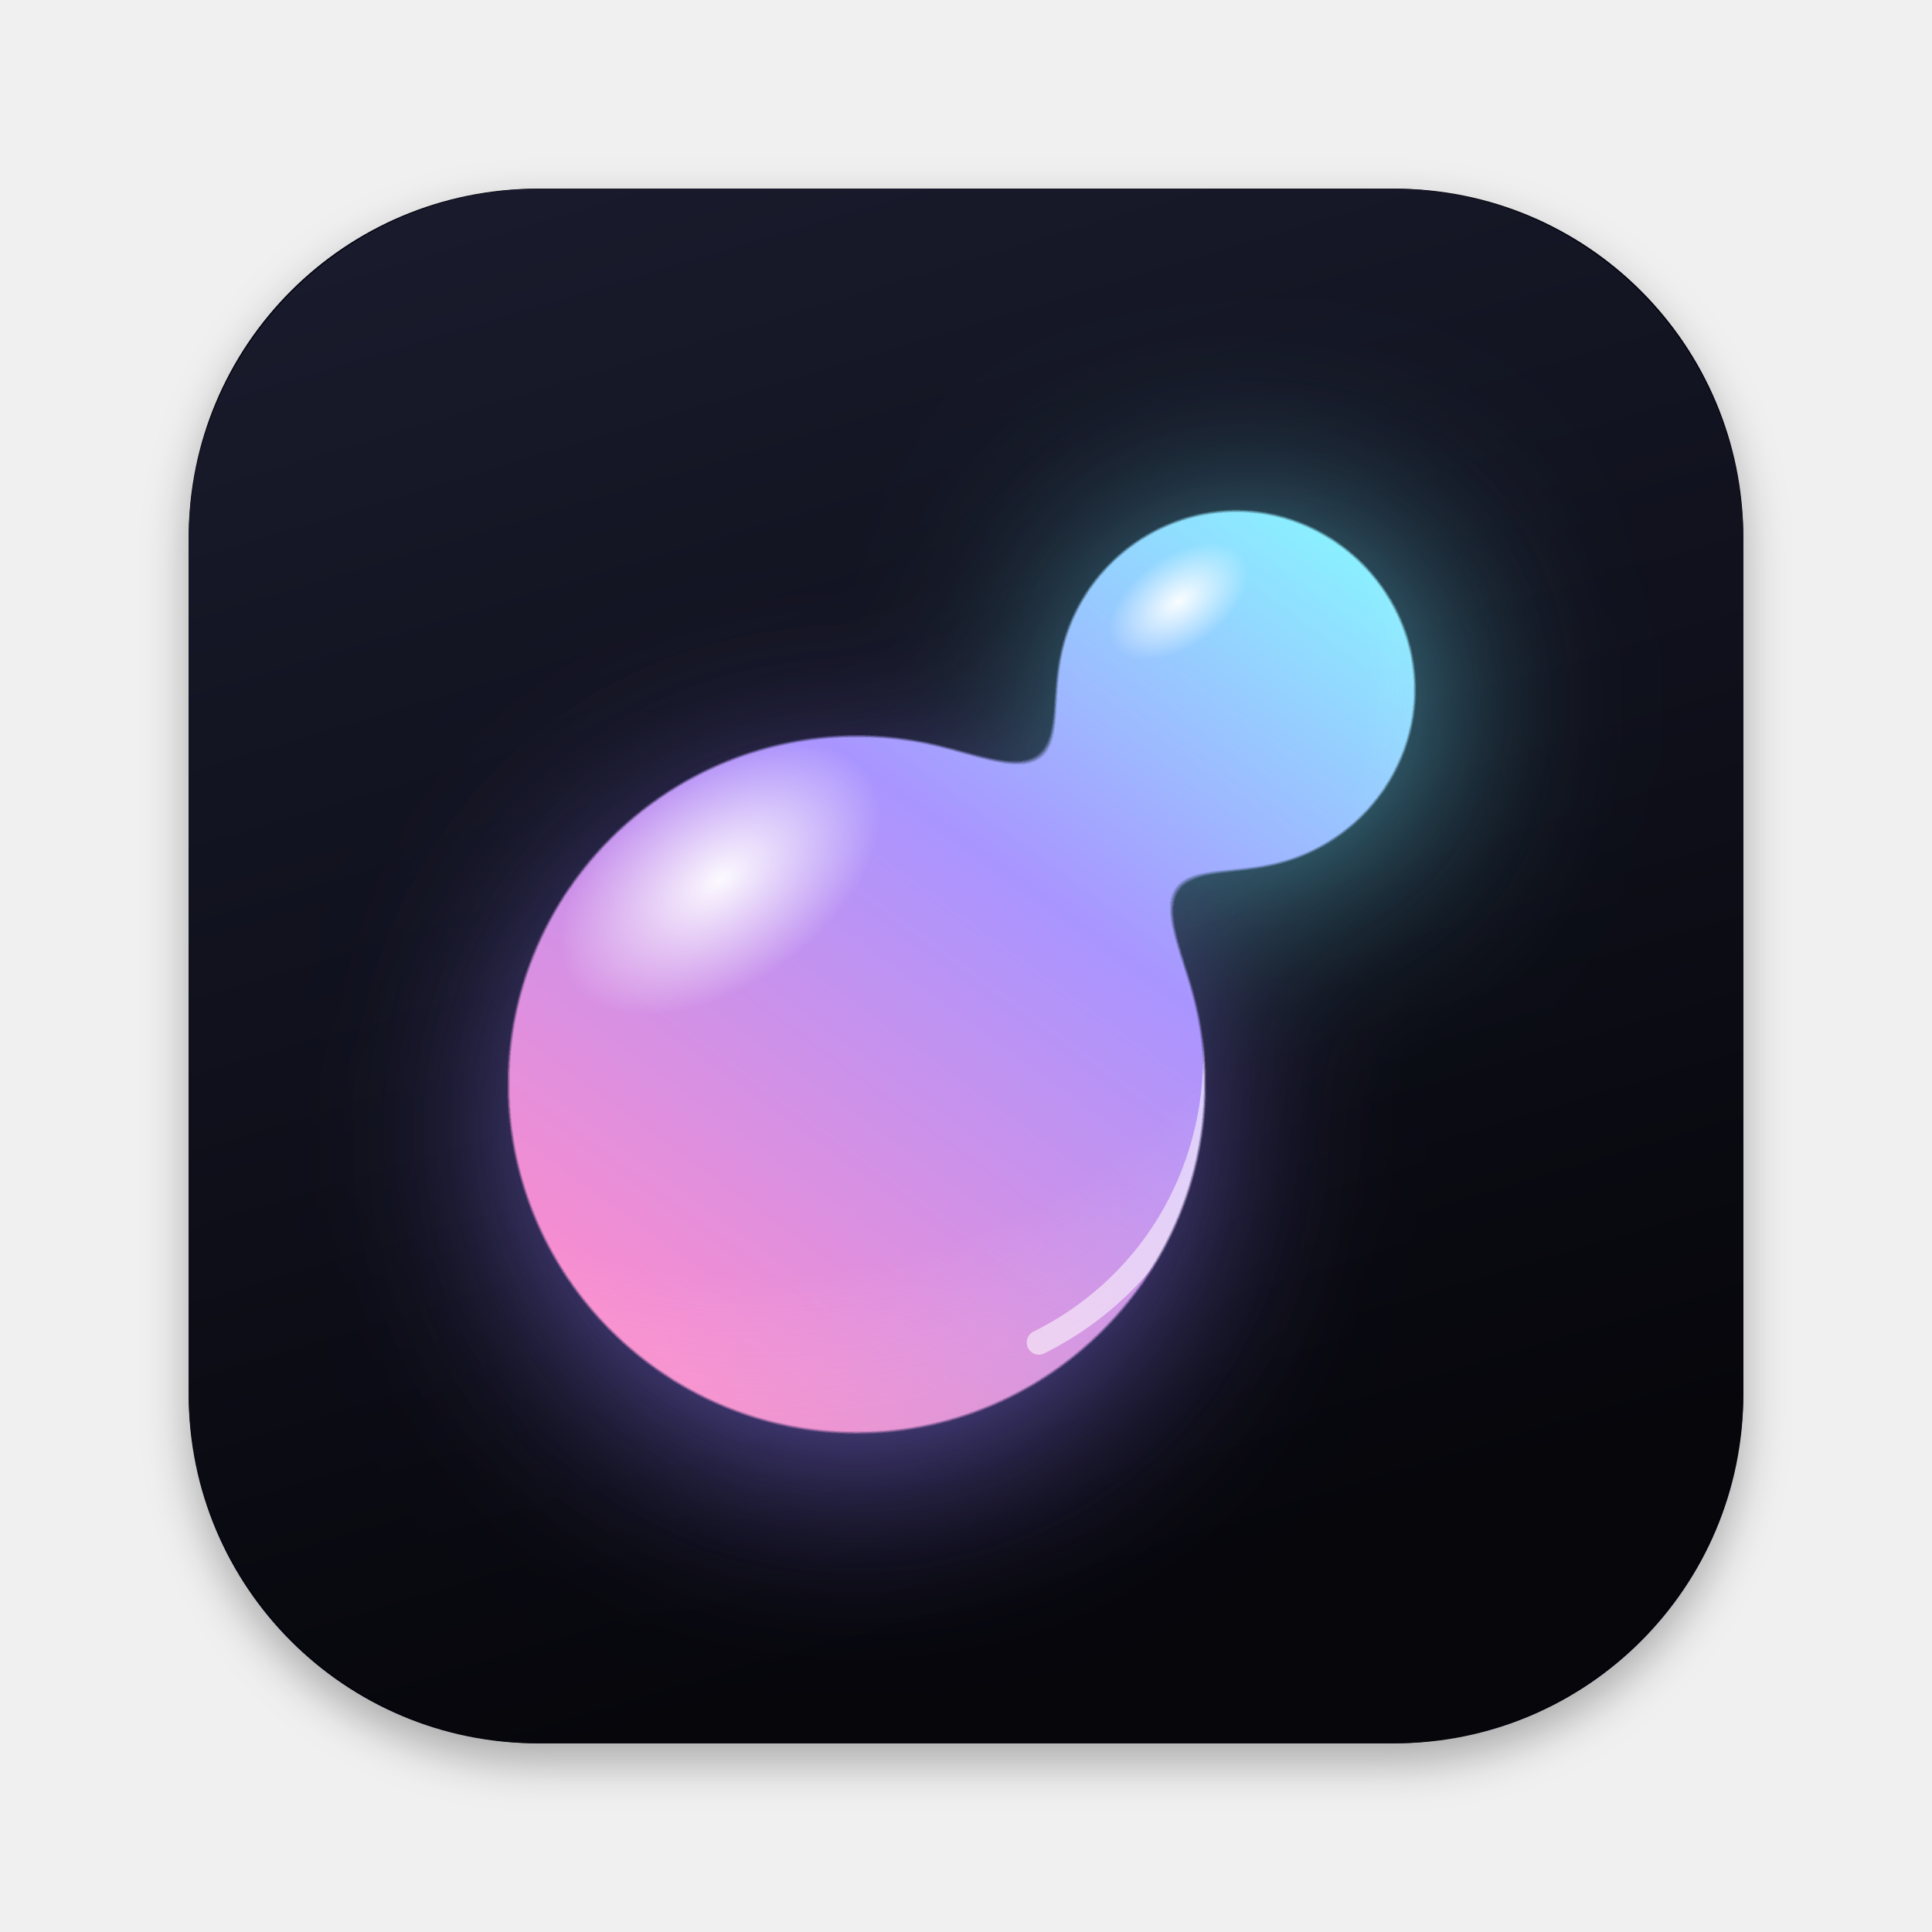
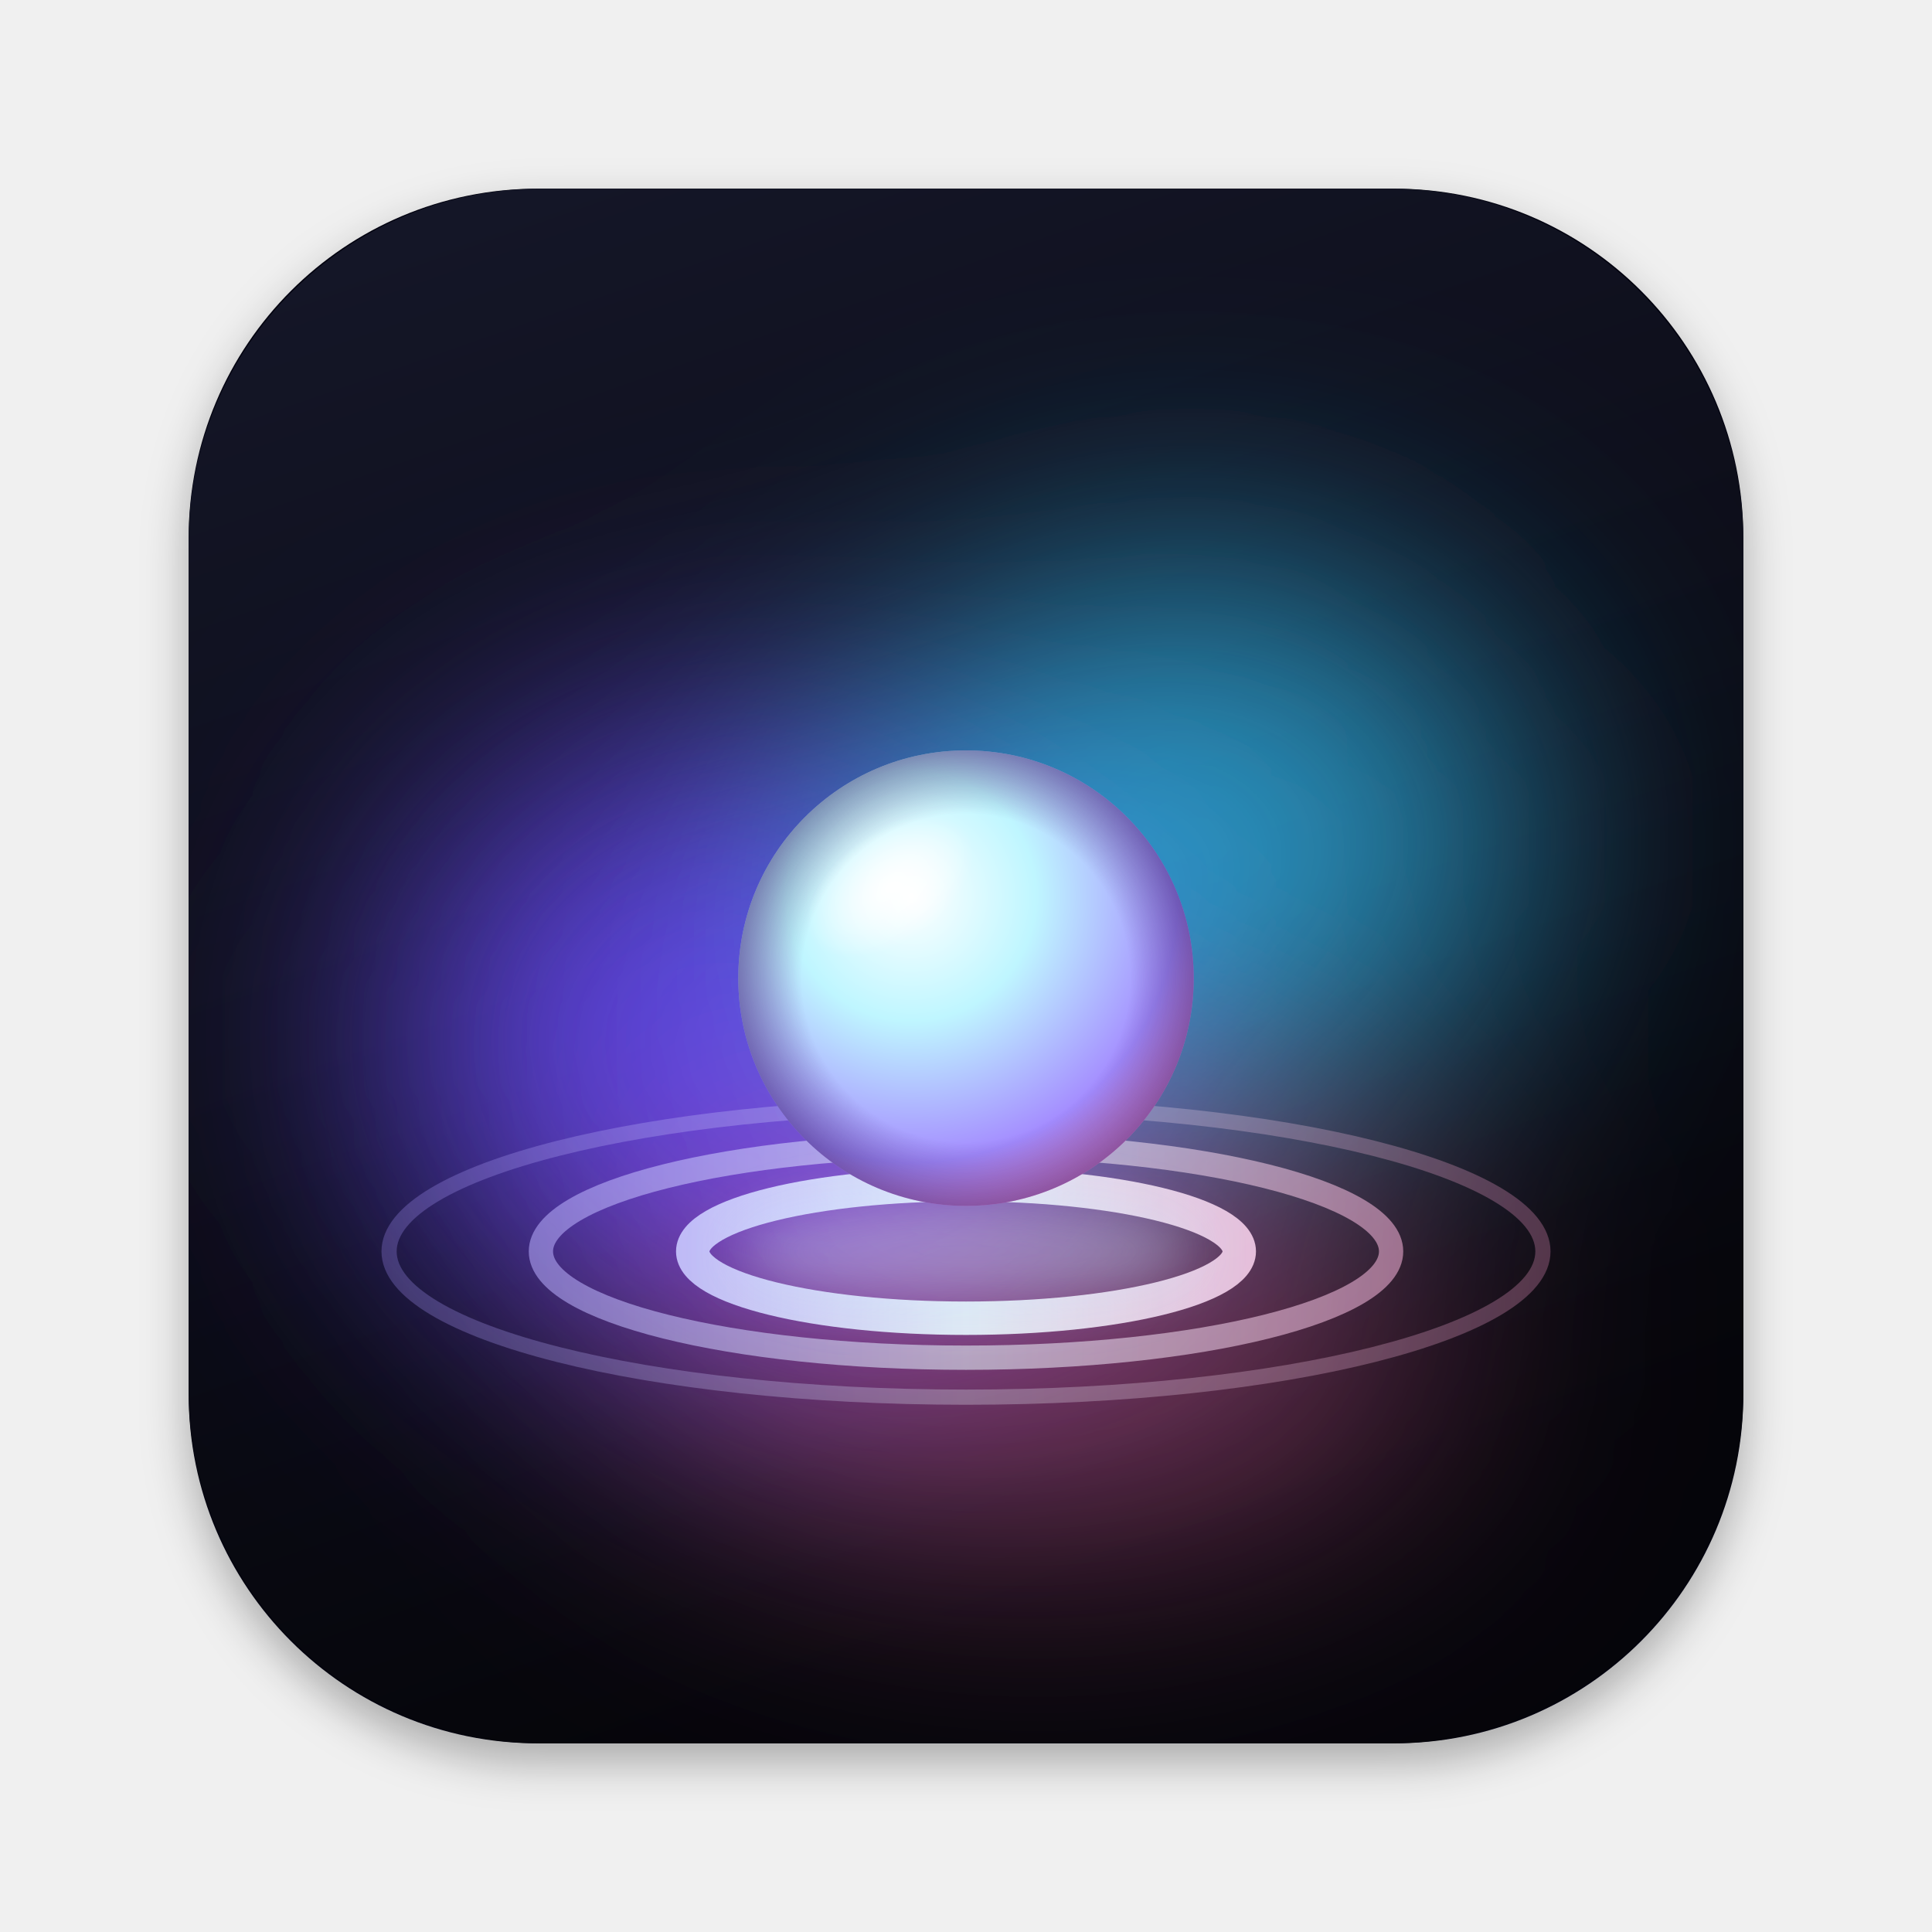
<svg xmlns="http://www.w3.org/2000/svg" viewBox="0 0 1024 1024">
  <defs>
    <filter id="mac-shadow" x="-20%" y="-20%" width="140%" height="140%">
      <feDropShadow dx="0" dy="10" stdDeviation="12" flood-color="#000" flood-opacity="0.3" />
    </filter>
+     <clipPath id="mac-clip">
+       <rect width="1024" height="1024" rx="232" />
+     </clipPath>
  </defs>
-   <rect x="100" y="100" width="824" height="824" rx="185" fill="#06060b" filter="url(#mac-shadow)" />
+   <rect x="100" y="100" width="824" height="824" rx="185" fill="#05050a" filter="url(#mac-shadow)" />
  <g transform="translate(100 100) scale(0.8046875)">
    <defs>
-       <linearGradient id="bg" x1="0" y1="0" x2="0.3" y2="1">
-         <stop offset="0" stop-color="#1a1c2e" />
-         <stop offset="1" stop-color="#06060b" />
+       <linearGradient id="bg" x1="0" y1="0" x2="0.35" y2="1">
+         <stop offset="0" stop-color="#151729" />
+         <stop offset="1" stop-color="#05050a" />
      </linearGradient>
-       <linearGradient id="iri" gradientUnits="userSpaceOnUse" x1="760" y1="230" x2="330" y2="820">
-         <stop offset="0" stop-color="#8af1ff" />
-         <stop offset="0.42" stop-color="#a995ff" />
-         <stop offset="1" stop-color="#ff8ccb" />
+       <linearGradient id="iri" gradientUnits="userSpaceOnUse" x1="520" y1="160" x2="860" y2="520">
+         <stop offset="0" stop-color="#ffffff" />
+         <stop offset="0.35" stop-color="#9ff3ff" />
+         <stop offset="0.7" stop-color="#b6a2ff" />
+         <stop offset="1" stop-color="#ff9fd2" />
      </linearGradient>
-       <radialGradient id="depth" cx="0.36" cy="0.3" r="0.8">
-         <stop offset="0.5" stop-color="#ffffff" stop-opacity="0" />
-         <stop offset="1" stop-color="#2a1458" stop-opacity="0.6" />
+       <linearGradient id="ring" gradientUnits="userSpaceOnUse" x1="132" y1="700" x2="892" y2="700">
+         <stop offset="0" stop-color="#a995ff" />
+         <stop offset="0.5" stop-color="#e9fbff" />
+         <stop offset="1" stop-color="#ff9fd2" />
+       </linearGradient>
+       <filter id="soft" x="-50%" y="-50%" width="200%" height="200%">
+         <feGaussianBlur stdDeviation="18" />
+       </filter>
+       <radialGradient id="orb" cx="0.38" cy="0.32" r="0.78">
+         <stop offset="0" stop-color="#ffffff" />
+         <stop offset="0.35" stop-color="#bff6ff" />
+         <stop offset="0.75" stop-color="#a48cff" />
+         <stop offset="1" stop-color="#ff86c8" />
+       </radialGradient>
+       <radialGradient id="rim" cx="0.5" cy="0.5" r="0.5">
+         <stop offset="0.72" stop-color="#2a1458" stop-opacity="0" />
+         <stop offset="1" stop-color="#2a1458" stop-opacity="0.45" />
      </radialGradient>
      <radialGradient id="spec" cx="0.5" cy="0.5" r="0.5">
        <stop offset="0" stop-color="#ffffff" stop-opacity="0.95" />
        <stop offset="1" stop-color="#ffffff" stop-opacity="0" />
      </radialGradient>
-       <filter id="halo" x="-50%" y="-50%" width="200%" height="200%">
-         <feGaussianBlur stdDeviation="70" />
+       <filter id="mist" x="-50%" y="-50%" width="200%" height="200%">
+         <feGaussianBlur stdDeviation="90" />
      </filter>
-       <filter id="goo" x="-20%" y="-20%" width="140%" height="140%">
-         <feGaussianBlur in="SourceGraphic" stdDeviation="30" result="b" />
-         <feColorMatrix in="b" values="1 0 0 0 0  0 1 0 0 0  0 0 1 0 0  0 0 0 36 -16" />
-       </filter>
-       <mask id="drop">
-         <g filter="url(#goo)" fill="#fff">
-           <circle cx="440" cy="590" r="228" />
-           <circle cx="690" cy="330" r="118" />
-         </g>
-       </mask>
    </defs>
-     <rect width="1024" height="1024" rx="232" fill="url(#bg)" />
-     <g filter="url(#halo)" opacity="0.75">
-       <circle cx="440" cy="620" r="210" fill="#8f7bff" />
-       <circle cx="700" cy="340" r="110" fill="#6fe7ff" />
-     </g>
-     <g mask="url(#drop)">
-       <rect width="1024" height="1024" fill="url(#iri)" />
-       <rect width="1024" height="1024" fill="url(#depth)" />
-       <ellipse cx="350" cy="455" rx="120" ry="70" transform="rotate(-35 350 455)" fill="url(#spec)" />
-       <ellipse cx="652" cy="272" rx="52" ry="30" transform="rotate(-35 652 272)" fill="url(#spec)" />
-       <path d="M560 760 C 640 720, 680 640, 676 560" fill="none" stroke="#ffffff" stroke-opacity="0.55" stroke-width="16" stroke-linecap="round" />
+     <g clip-path="url(#mac-clip)">
+       <rect width="1024" height="1024" rx="232" fill="url(#bg)" />
+       <g filter="url(#mist)">
+         <ellipse cx="380" cy="560" rx="250" ry="210" fill="#6c4dff" opacity="0.85" />
+         <ellipse cx="660" cy="430" rx="220" ry="180" fill="#34c8ff" opacity="0.7" />
+         <ellipse cx="560" cy="760" rx="260" ry="120" fill="#ff6fb5" opacity="0.45" />
+       </g>
+       <g fill="none" stroke="url(#ring)" stroke-linecap="round">
+         <ellipse cx="512" cy="700" rx="380" ry="96" stroke-width="10" opacity="0.28" />
+         <ellipse cx="512" cy="700" rx="280" ry="70" stroke-width="16" opacity="0.55" />
+         <ellipse cx="512" cy="700" rx="180" ry="44" stroke-width="22" opacity="0.9" />
+       </g>
+       <ellipse cx="512" cy="700" rx="150" ry="34" fill="#cfe9ff" opacity="0.35" filter="url(#soft)" />
+       <circle cx="512" cy="520" r="150" fill="url(#orb)" />
+       <circle cx="512" cy="520" r="150" fill="url(#rim)" />
+       <ellipse cx="462" cy="460" rx="62" ry="36" transform="rotate(-35 462 460)" fill="url(#spec)" />
    </g>
  </g>
</svg>
